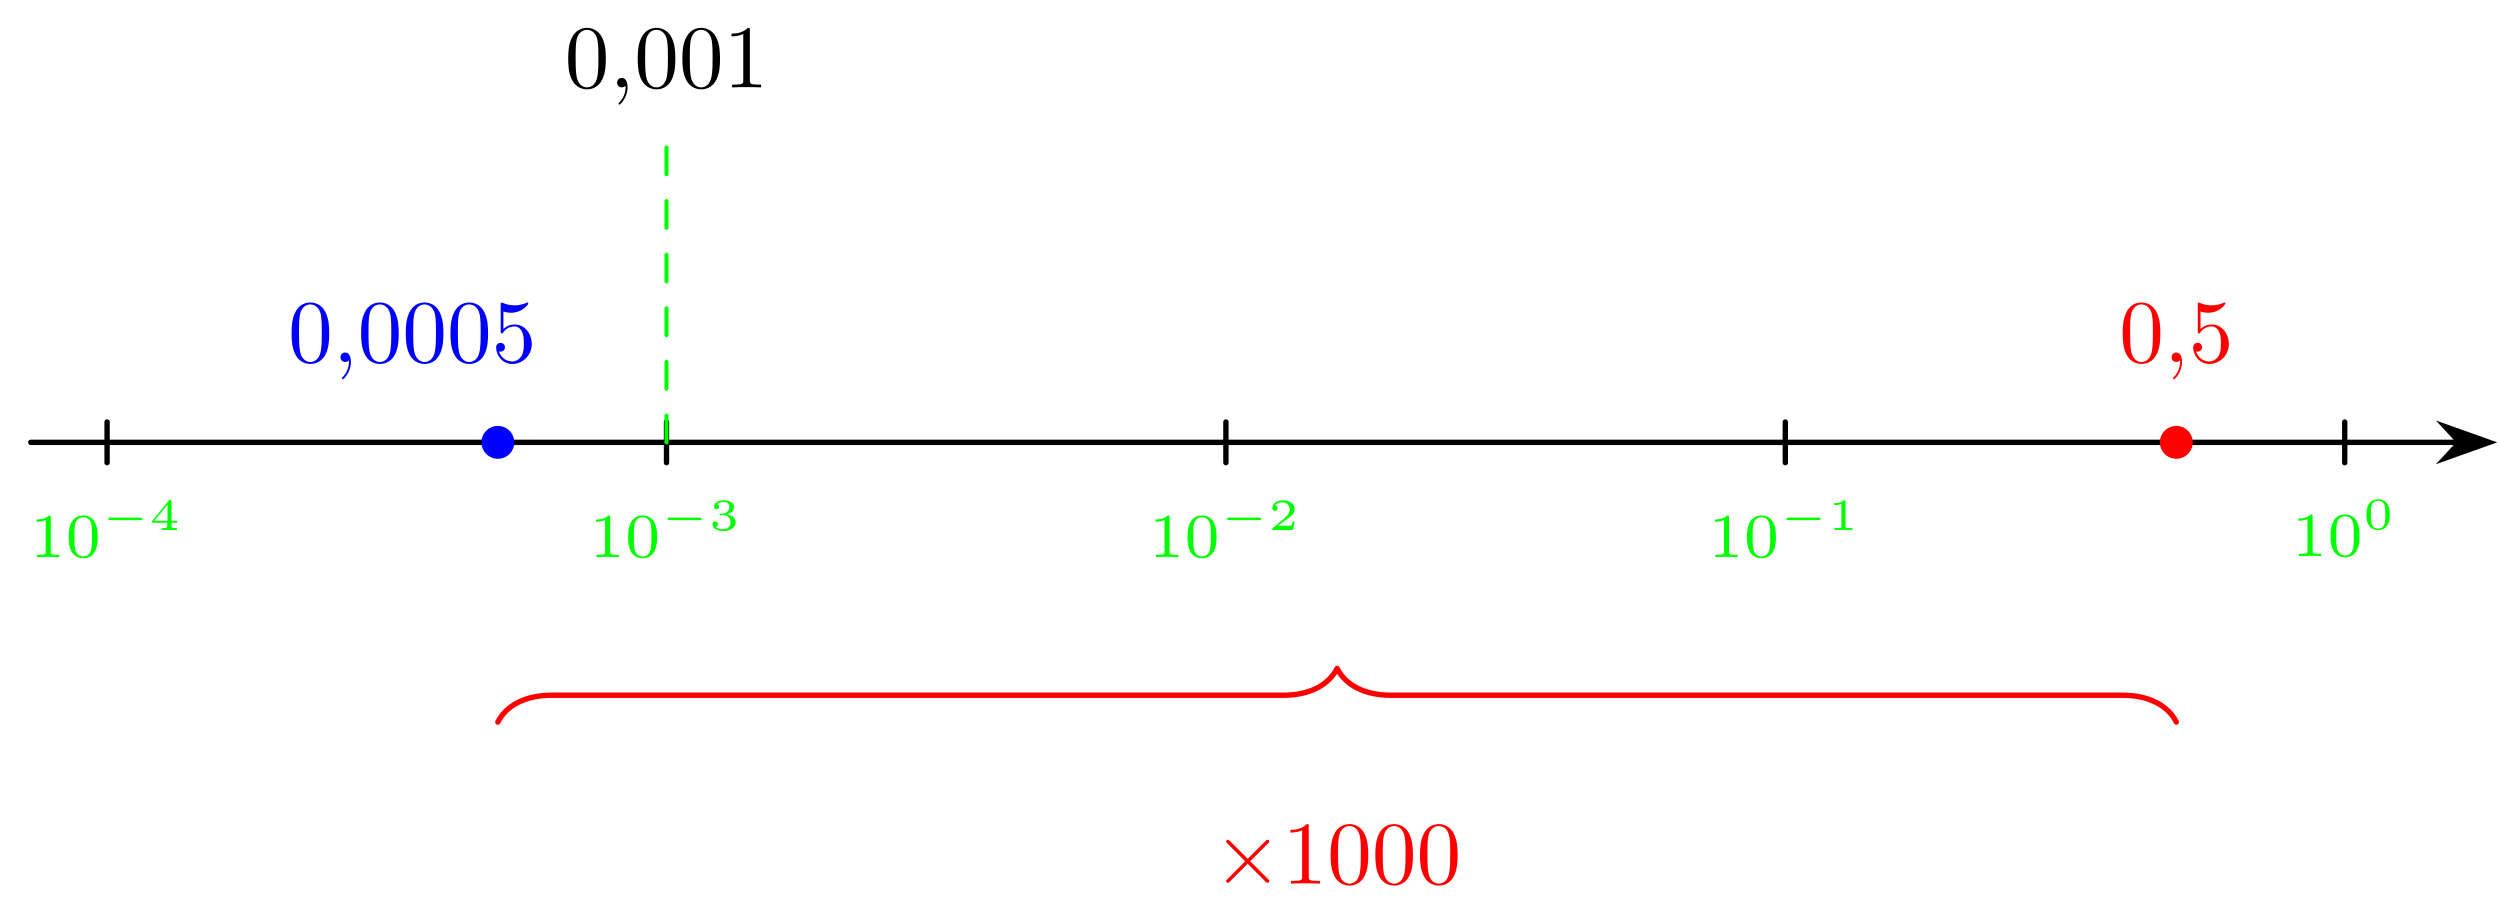
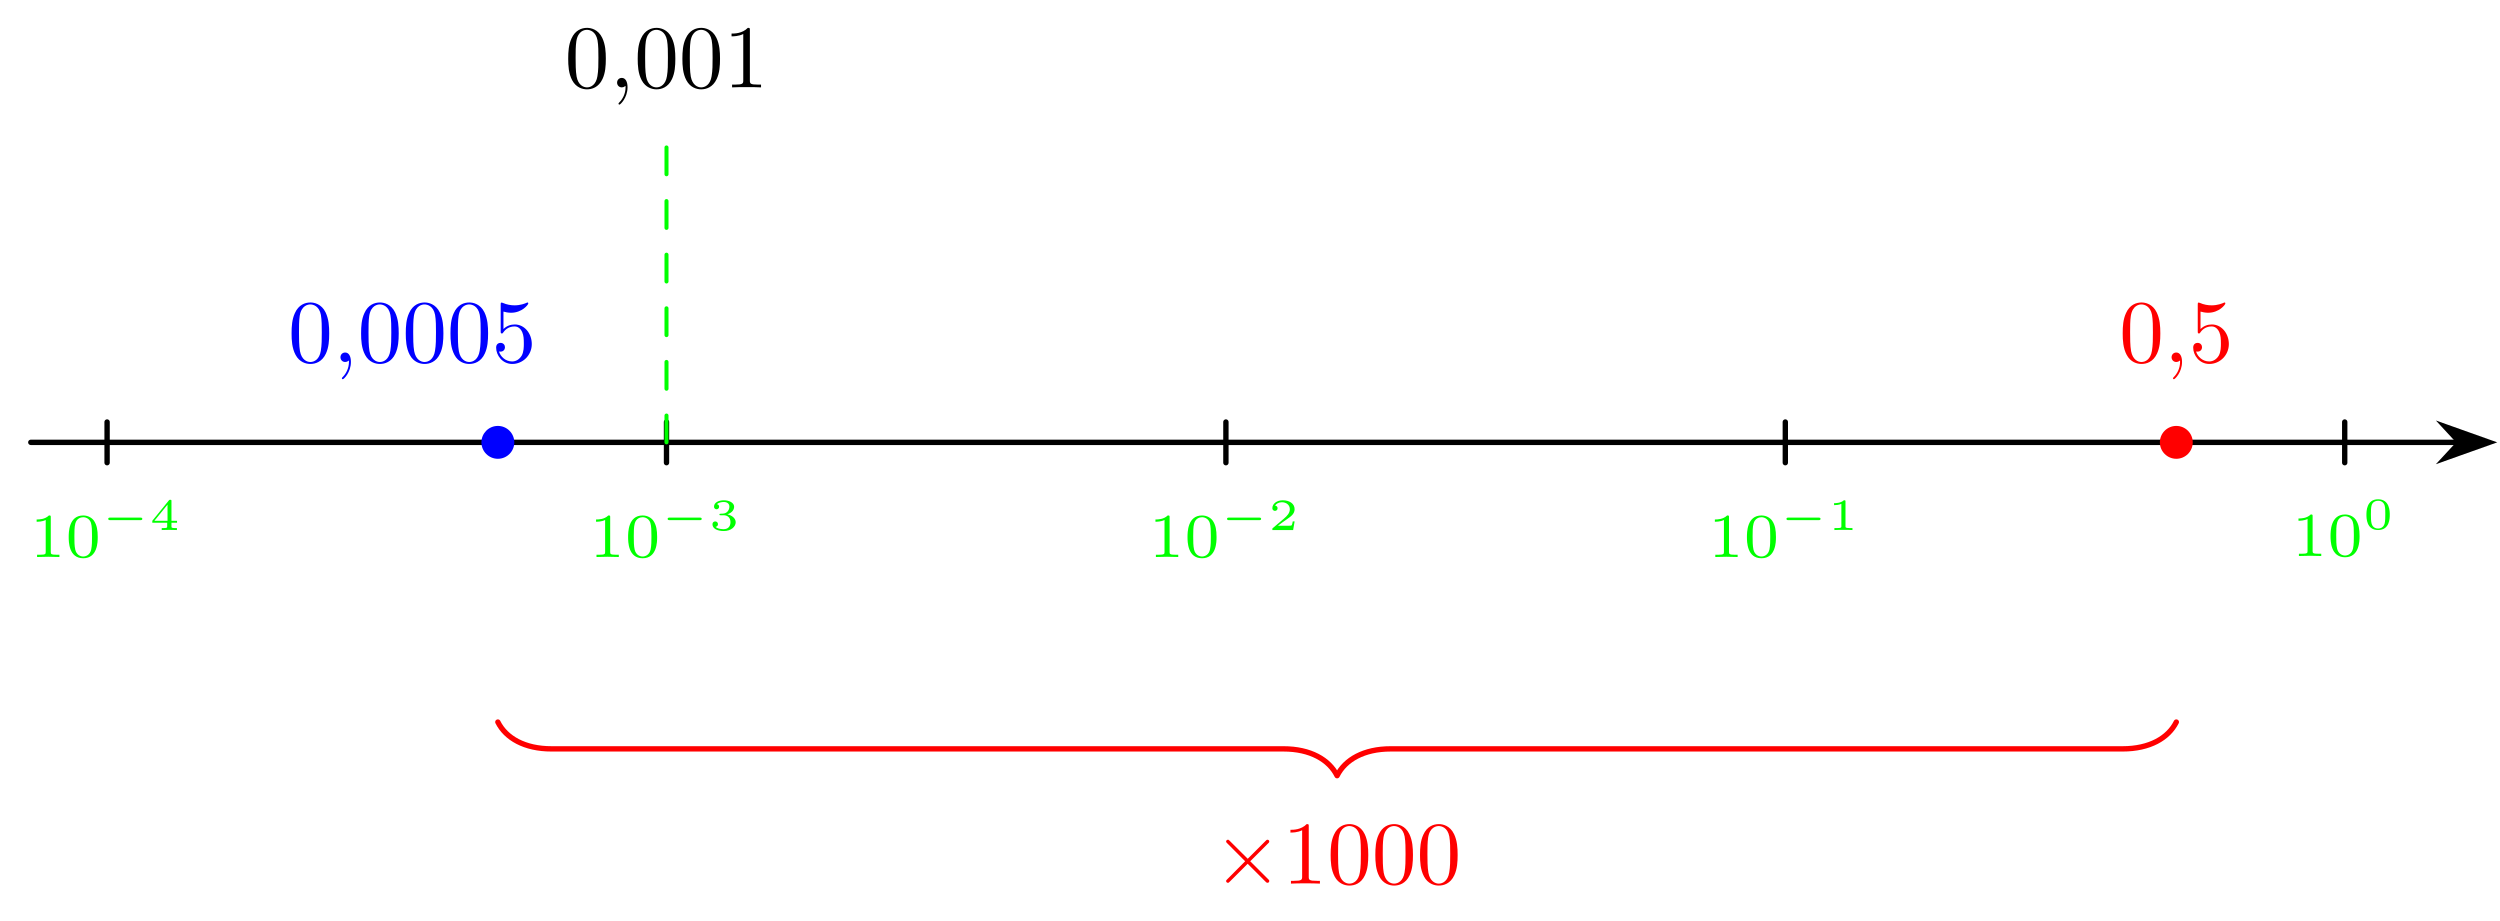
<svg xmlns="http://www.w3.org/2000/svg" xmlns:xlink="http://www.w3.org/1999/xlink" version="1.1" width="376.23pt" height="138.58pt" viewBox="-72 -72 278.689 102.655">
  <defs>
    <path id="velikost-deformacij-g0-2" d="M3.875-2.77L1.883-4.752C1.763-4.872 1.743-4.892 1.664-4.892C1.564-4.892 1.465-4.802 1.465-4.692C1.465-4.623 1.484-4.603 1.594-4.493L3.587-2.491L1.594-.488C1.484-.379 1.465-.359 1.465-.289C1.465-.179 1.564-.09 1.664-.09C1.743-.09 1.763-.11 1.883-.229L3.866-2.212L5.928-.149C5.948-.139 6.017-.09 6.077-.09C6.197-.09 6.276-.179 6.276-.289C6.276-.309 6.276-.349 6.247-.399C6.237-.418 4.653-1.983 4.154-2.491L5.978-4.314C6.027-4.374 6.177-4.503 6.227-4.563C6.237-4.583 6.276-4.623 6.276-4.692C6.276-4.802 6.197-4.892 6.077-4.892C5.998-4.892 5.958-4.852 5.848-4.742L3.875-2.77Z" />
    <path id="velikost-deformacij-g1-0" d="M4.384-1.106C4.463-1.106 4.598-1.106 4.598-1.245S4.463-1.385 4.384-1.385H1.011C.932-1.385 .797-1.385 .797-1.245S.932-1.106 1.011-1.106H4.384Z" />
    <path id="velikost-deformacij-g2-59" d="M2.022-.01C2.022-.667 1.773-1.056 1.385-1.056C1.056-1.056 .857-.807 .857-.528C.857-.259 1.056 0 1.385 0C1.504 0 1.634-.04 1.733-.13C1.763-.149 1.773-.159 1.783-.159S1.803-.149 1.803-.01C1.803 .727 1.455 1.325 1.126 1.654C1.016 1.763 1.016 1.783 1.016 1.813C1.016 1.883 1.066 1.923 1.116 1.923C1.225 1.923 2.022 1.156 2.022-.01Z" />
    <path id="velikost-deformacij-g3-48" d="M4.583-3.188C4.583-3.985 4.533-4.782 4.184-5.519C3.726-6.476 2.909-6.635 2.491-6.635C1.893-6.635 1.166-6.376 .757-5.45C.438-4.762 .389-3.985 .389-3.188C.389-2.441 .428-1.544 .837-.787C1.265 .02 1.993 .219 2.481 .219C3.019 .219 3.776 .01 4.214-.936C4.533-1.624 4.583-2.401 4.583-3.188ZM2.481 0C2.092 0 1.504-.249 1.325-1.205C1.215-1.803 1.215-2.72 1.215-3.308C1.215-3.945 1.215-4.603 1.295-5.141C1.484-6.326 2.232-6.416 2.481-6.416C2.809-6.416 3.467-6.237 3.656-5.25C3.756-4.692 3.756-3.935 3.756-3.308C3.756-2.56 3.756-1.883 3.646-1.245C3.497-.299 2.929 0 2.481 0Z" />
    <path id="velikost-deformacij-g3-49" d="M2.929-6.376C2.929-6.615 2.929-6.635 2.7-6.635C2.082-5.998 1.205-5.998 .887-5.998V-5.689C1.086-5.689 1.674-5.689 2.192-5.948V-.787C2.192-.428 2.162-.309 1.265-.309H.946V0C1.295-.03 2.162-.03 2.56-.03S3.826-.03 4.174 0V-.309H3.856C2.959-.309 2.929-.418 2.929-.787V-6.376Z" />
    <path id="velikost-deformacij-g3-53" d="M4.473-2.002C4.473-3.188 3.656-4.184 2.58-4.184C2.102-4.184 1.674-4.025 1.315-3.676V-5.619C1.514-5.559 1.843-5.489 2.162-5.489C3.387-5.489 4.085-6.396 4.085-6.526C4.085-6.585 4.055-6.635 3.985-6.635C3.975-6.635 3.955-6.635 3.905-6.605C3.706-6.516 3.218-6.316 2.55-6.316C2.152-6.316 1.694-6.386 1.225-6.595C1.146-6.625 1.126-6.625 1.106-6.625C1.006-6.625 1.006-6.545 1.006-6.386V-3.437C1.006-3.258 1.006-3.178 1.146-3.178C1.215-3.178 1.235-3.208 1.275-3.268C1.385-3.427 1.753-3.965 2.56-3.965C3.078-3.965 3.328-3.507 3.407-3.328C3.567-2.959 3.587-2.57 3.587-2.072C3.587-1.724 3.587-1.126 3.347-.707C3.108-.319 2.74-.06 2.281-.06C1.554-.06 .986-.588 .817-1.176C.847-1.166 .877-1.156 .986-1.156C1.315-1.156 1.484-1.405 1.484-1.644S1.315-2.132 .986-2.132C.847-2.132 .498-2.062 .498-1.604C.498-.747 1.186 .219 2.301 .219C3.457 .219 4.473-.737 4.473-2.002Z" />
    <path id="velikost-deformacij-g4-48" d="M3.599-2.225C3.599-2.992 3.508-3.543 3.187-4.031C2.971-4.352 2.538-4.631 1.981-4.631C.363-4.631 .363-2.727 .363-2.225S.363 .139 1.981 .139S3.599-1.723 3.599-2.225ZM1.981-.056C1.66-.056 1.234-.244 1.095-.816C.997-1.227 .997-1.799 .997-2.315C.997-2.824 .997-3.354 1.102-3.738C1.248-4.289 1.695-4.435 1.981-4.435C2.357-4.435 2.72-4.205 2.845-3.801C2.957-3.424 2.964-2.922 2.964-2.315C2.964-1.799 2.964-1.283 2.873-.844C2.734-.209 2.26-.056 1.981-.056Z" />
    <path id="velikost-deformacij-g4-49" d="M2.336-4.435C2.336-4.624 2.322-4.631 2.127-4.631C1.681-4.191 1.046-4.184 .76-4.184V-3.933C.928-3.933 1.388-3.933 1.771-4.129V-.572C1.771-.342 1.771-.251 1.074-.251H.809V0C.934-.007 1.792-.028 2.05-.028C2.267-.028 3.145-.007 3.299 0V-.251H3.034C2.336-.251 2.336-.342 2.336-.572V-4.435Z" />
    <path id="velikost-deformacij-g5-48" d="M2.994-1.594C2.994-1.953 2.994-3.318 1.694-3.318S.394-1.953 .394-1.594C.394-1.23 .394 .11 1.694 .11S2.994-1.23 2.994-1.594ZM1.694-.055C1.509-.055 1.091-.12 .966-.623C.897-.892 .892-1.245 .892-1.654C.892-2.022 .892-2.366 .971-2.65C1.096-3.068 1.479-3.153 1.694-3.153C2.062-3.153 2.326-2.964 2.426-2.615C2.496-2.361 2.496-1.948 2.496-1.654C2.496-1.315 2.496-.912 2.421-.613C2.291-.13 1.893-.055 1.694-.055Z" />
    <path id="velikost-deformacij-g5-49" d="M1.983-3.168C1.983-3.318 1.968-3.318 1.803-3.318C1.45-2.999 .897-2.999 .797-2.999H.712V-2.78H.797C.912-2.78 1.235-2.795 1.524-2.919V-.428C1.524-.274 1.524-.219 .996-.219H.747V0C1.021-.02 1.465-.02 1.753-.02S2.486-.02 2.76 0V-.219H2.511C1.983-.219 1.983-.274 1.983-.428V-3.168Z" />
    <path id="velikost-deformacij-g5-50" d="M2.934-.961H2.725C2.71-.867 2.66-.558 2.58-.508C2.54-.478 2.122-.478 2.047-.478H1.071C1.4-.722 1.768-1.001 2.067-1.2C2.516-1.509 2.934-1.798 2.934-2.326C2.934-2.964 2.331-3.318 1.619-3.318C.946-3.318 .453-2.929 .453-2.441C.453-2.182 .672-2.137 .742-2.137C.877-2.137 1.036-2.227 1.036-2.431C1.036-2.61 .907-2.71 .752-2.725C.892-2.949 1.181-3.098 1.514-3.098C1.998-3.098 2.401-2.809 2.401-2.321C2.401-1.903 2.112-1.584 1.729-1.26L.513-.229C.463-.184 .458-.184 .453-.149V0H2.77L2.934-.961Z" />
    <path id="velikost-deformacij-g5-51" d="M1.644-1.649C2.102-1.649 2.406-1.365 2.406-.872C2.406-.364 2.092-.095 1.649-.095C1.594-.095 1.001-.095 .747-.354C.951-.384 1.011-.538 1.011-.658C1.011-.842 .872-.961 .707-.961C.548-.961 .399-.857 .399-.648C.399-.13 .986 .11 1.664 .11C2.481 .11 2.989-.384 2.989-.867C2.989-1.275 2.625-1.624 2.057-1.753C2.655-1.948 2.814-2.326 2.814-2.605C2.814-3.014 2.306-3.318 1.679-3.318C1.066-3.318 .573-3.059 .573-2.61C.573-2.376 .762-2.316 .857-2.316C1.001-2.316 1.141-2.421 1.141-2.6C1.141-2.715 1.081-2.854 .902-2.884C1.116-3.113 1.559-3.128 1.664-3.128C2.027-3.128 2.286-2.944 2.286-2.605C2.286-2.316 2.097-1.863 1.574-1.833C1.435-1.828 1.415-1.823 1.285-1.818C1.23-1.813 1.176-1.808 1.176-1.733C1.176-1.649 1.225-1.649 1.315-1.649H1.644Z" />
    <path id="velikost-deformacij-g5-52" d="M3.073-.812V-1.031H2.451V-3.223C2.451-3.342 2.446-3.372 2.316-3.372C2.217-3.372 2.212-3.367 2.157-3.298L.314-1.031V-.812H1.973V-.423C1.973-.269 1.973-.219 1.539-.219H1.365V0C1.599-.01 1.923-.02 2.212-.02S2.819-.01 3.059 0V-.219H2.884C2.451-.219 2.451-.269 2.451-.423V-.812H3.073ZM2.012-2.834V-1.031H.548L2.012-2.834Z" />
  </defs>
  <g id="velikost-deformacij-page1">
    <g stroke-miterlimit="10" transform="translate(-60.06587,-22.68688)scale(0.996264,-0.996264)">
      <g fill="#000" stroke="#000">
        <g stroke-width="0.4">
          <g stroke-width="0.6">
            <g stroke-linecap="round">
              <g stroke-linejoin="round">
                <g class="del" data-del="os">
                  <path d="M-8.536 0H263.103" fill="none" />
                  <g transform="translate(260.627,0.0)">
                    <g stroke-dasharray="none" stroke-dashoffset="0.0">
                      <g stroke-linejoin="miter">
                        <path d="M5.93 0L1.005 1.754L2.626 0L1.005-1.754Z" />
                      </g>
                    </g>
                  </g>
                  <path d="M0 2.276V-2.276" fill="none" />
                  <g fill="#0f0" stroke="#0f0">
                    <g fill="#0f0" stroke="#0f0">
</g>
                    <g transform="translate(-8.6459,-12.82956)">
                      <g stroke="none" transform="scale(-1.00375,1.00375)translate(-60.06587,-22.68688)scale(-1,-1)">
                        <g fill="#0f0">
                          <g stroke="none">
                            <g fill="#0f0">
                              <use x="-60.066" y="-22.687" xlink:href="#velikost-deformacij-g4-49" />
                              <use x="-56.095" y="-22.687" xlink:href="#velikost-deformacij-g4-48" />
                              <use x="-52.123" y="-25.693" xlink:href="#velikost-deformacij-g1-0" />
                              <use x="-46.727" y="-25.693" xlink:href="#velikost-deformacij-g5-52" />
                            </g>
                          </g>
                        </g>
                      </g>
                    </g>
                  </g>
                  <path d="M62.596 2.276V-2.276" fill="none" />
                  <g fill="#0f0" stroke="#0f0">
                    <g fill="#0f0" stroke="#0f0">
</g>
                    <g transform="translate(53.95004,-12.82956)">
                      <g stroke="none" transform="scale(-1.00375,1.00375)translate(-60.06587,-22.68688)scale(-1,-1)">
                        <g fill="#0f0">
                          <g stroke="none">
                            <g fill="#0f0">
                              <use x="-60.066" y="-22.687" xlink:href="#velikost-deformacij-g4-49" />
                              <use x="-56.095" y="-22.687" xlink:href="#velikost-deformacij-g4-48" />
                              <use x="-52.123" y="-25.693" xlink:href="#velikost-deformacij-g1-0" />
                              <use x="-46.727" y="-25.693" xlink:href="#velikost-deformacij-g5-51" />
                            </g>
                          </g>
                        </g>
                      </g>
                    </g>
                  </g>
                  <path d="M125.192 2.276V-2.276" fill="none" />
                  <g fill="#0f0" stroke="#0f0">
                    <g fill="#0f0" stroke="#0f0">
</g>
                    <g transform="translate(116.546,-12.82956)">
                      <g stroke="none" transform="scale(-1.00375,1.00375)translate(-60.06587,-22.68688)scale(-1,-1)">
                        <g fill="#0f0">
                          <g stroke="none">
                            <g fill="#0f0">
                              <use x="-60.066" y="-22.687" xlink:href="#velikost-deformacij-g4-49" />
                              <use x="-56.095" y="-22.687" xlink:href="#velikost-deformacij-g4-48" />
                              <use x="-52.123" y="-25.693" xlink:href="#velikost-deformacij-g1-0" />
                              <use x="-46.727" y="-25.693" xlink:href="#velikost-deformacij-g5-50" />
                            </g>
                          </g>
                        </g>
                      </g>
                    </g>
                  </g>
                  <path d="M187.788 2.276V-2.276" fill="none" />
                  <g fill="#0f0" stroke="#0f0">
                    <g fill="#0f0" stroke="#0f0">
</g>
                    <g transform="translate(179.1424,-12.82956)">
                      <g stroke="none" transform="scale(-1.00375,1.00375)translate(-60.06587,-22.68688)scale(-1,-1)">
                        <g fill="#0f0">
                          <g stroke="none">
                            <g fill="#0f0">
                              <use x="-60.066" y="-22.687" xlink:href="#velikost-deformacij-g4-49" />
                              <use x="-56.095" y="-22.687" xlink:href="#velikost-deformacij-g4-48" />
                              <use x="-52.123" y="-25.693" xlink:href="#velikost-deformacij-g1-0" />
                              <use x="-46.727" y="-25.693" xlink:href="#velikost-deformacij-g5-49" />
                            </g>
                          </g>
                        </g>
                      </g>
                    </g>
                  </g>
                  <path d="M250.384 2.276V-2.276" fill="none" />
                  <g fill="#0f0" stroke="#0f0">
                    <g fill="#0f0" stroke="#0f0">
</g>
                    <g transform="translate(244.4467,-12.71841)">
                      <g stroke="none" transform="scale(-1.00375,1.00375)translate(-60.06587,-22.68688)scale(-1,-1)">
                        <g fill="#0f0">
                          <g stroke="none">
                            <g fill="#0f0">
                              <use x="-60.066" y="-22.687" xlink:href="#velikost-deformacij-g4-49" />
                              <use x="-56.095" y="-22.687" xlink:href="#velikost-deformacij-g4-48" />
                              <use x="-52.123" y="-25.693" xlink:href="#velikost-deformacij-g5-48" />
                            </g>
                          </g>
                        </g>
                      </g>
                    </g>
                  </g>
                </g>
                <g class="del" data-del="jeklo">
                  <g fill="#00f" stroke="#00f">
                    <g fill="#00f" stroke="#00f">
                      <path d="M45.565 0C45.565 1.015 44.742 1.839 43.726 1.839S41.888 1.015 41.888 0S42.711-1.839 43.726-1.839S45.565-1.015 45.565 0ZM43.726 0" stroke="none" />
                    </g>
                    <g transform="translate(43.72629,0.0)">
                      <g stroke="none" transform="scale(-1.00375,1.00375)translate(-60.06587,-22.68688)scale(-1,-1)">
                        <g fill="#00f">
                          <g stroke="none" />
                        </g>
                      </g>
                    </g>
                  </g>
                  <g fill="#00f" stroke="#00f">
                    <g fill="#00f" stroke="#00f">
</g>
                    <g transform="translate(20.25427,8.99161)">
                      <g stroke="none" transform="scale(-1.00375,1.00375)translate(-60.06587,-22.68688)scale(-1,-1)">
                        <g fill="#00f">
                          <g stroke="none">
                            <g fill="#00f">
                              <use x="-60.066" y="-22.687" xlink:href="#velikost-deformacij-g3-48" />
                              <use x="-55.085" y="-22.687" xlink:href="#velikost-deformacij-g2-59" />
                              <use x="-52.317" y="-22.687" xlink:href="#velikost-deformacij-g3-48" />
                              <use x="-47.336" y="-22.687" xlink:href="#velikost-deformacij-g3-48" />
                              <use x="-42.354" y="-22.687" xlink:href="#velikost-deformacij-g3-48" />
                              <use x="-37.373" y="-22.687" xlink:href="#velikost-deformacij-g3-53" />
                            </g>
                          </g>
                        </g>
                      </g>
                    </g>
                  </g>
                </g>
                <g class="del" data-del="meja">
                  <g fill="#0f0" stroke="#0f0">
                    <g stroke-dasharray="3.0,3.0" stroke-dashoffset="0.0">
                      <g stroke-width="0.45">
                        <path d="M62.596 0V34.143" fill="none" />
                      </g>
                    </g>
                  </g>
                  <g transform="translate(51.20703,39.72063)">
                    <g stroke="none" transform="scale(-1.00375,1.00375)translate(-60.06587,-22.68688)scale(-1,-1)">
                      <g fill="#000">
                        <g stroke="none">
                          <use x="-60.066" y="-22.687" xlink:href="#velikost-deformacij-g3-48" />
                          <use x="-55.085" y="-22.687" xlink:href="#velikost-deformacij-g2-59" />
                          <use x="-52.317" y="-22.687" xlink:href="#velikost-deformacij-g3-48" />
                          <use x="-47.336" y="-22.687" xlink:href="#velikost-deformacij-g3-48" />
                          <use x="-42.354" y="-22.687" xlink:href="#velikost-deformacij-g3-49" />
                        </g>
                      </g>
                    </g>
                  </g>
                </g>
                <g class="del" data-del="trak">
                  <g fill="#f00" stroke="#f00">
                    <g fill="#f00" stroke="#f00">
                      <path d="M233.378 0C233.378 1.015 232.555 1.839 231.54 1.839C230.524 1.839 229.701 1.015 229.701 0S230.524-1.839 231.54-1.839C232.555-1.839 233.378-1.015 233.378 0ZM231.54 0" stroke="none" />
                    </g>
                    <g transform="translate(231.5397,0.0)">
                      <g stroke="none" transform="scale(-1.00375,1.00375)translate(-60.06587,-22.68688)scale(-1,-1)">
                        <g fill="#f00">
                          <g stroke="none" />
                        </g>
                      </g>
                    </g>
                  </g>
                  <g fill="#f00" stroke="#f00">
                    <g fill="#f00" stroke="#f00">
</g>
                    <g transform="translate(225.1508,8.99161)">
                      <g stroke="none" transform="scale(-1.00375,1.00375)translate(-60.06587,-22.68688)scale(-1,-1)">
                        <g fill="#f00">
                          <g stroke="none">
                            <g fill="#f00">
                              <use x="-60.066" y="-22.687" xlink:href="#velikost-deformacij-g3-48" />
                              <use x="-55.085" y="-22.687" xlink:href="#velikost-deformacij-g2-59" />
                              <use x="-52.317" y="-22.687" xlink:href="#velikost-deformacij-g3-53" />
                            </g>
                          </g>
                        </g>
                      </g>
                    </g>
                  </g>
                </g>
                <g class="del" data-del="tisoc">
                  <g fill="#f00" stroke="#f00">
-                     <path d="M43.726-31.298C44.626-29.498 46.726-28.298 49.726-28.298H131.633C134.633-28.298 136.733-27.098 137.633-25.298C138.533-27.098 140.633-28.298 143.633-28.298H225.54C228.54-28.298 230.64-29.498 231.54-31.298" fill="none" />
+                     <path d="M43.726-31.298C44.626-33.098 46.726-34.298 49.726-34.298H131.633C134.633-34.298 136.733-35.498 137.633-37.298C138.533-35.498 140.633-34.298 143.633-34.298H225.54C228.54-34.298 230.64-33.098 231.54-31.298" fill="none" />
                    <g transform="translate(123.7441,-49.37561)">
                      <g stroke="none" transform="scale(-1.00375,1.00375)translate(-60.06587,-22.68688)scale(-1,-1)">
                        <g fill="#f00">
                          <g stroke="none">
                            <g fill="#f00">
                              <use x="-60.066" y="-22.687" xlink:href="#velikost-deformacij-g0-2" />
                              <use x="-52.317" y="-22.687" xlink:href="#velikost-deformacij-g3-49" />
                              <use x="-47.336" y="-22.687" xlink:href="#velikost-deformacij-g3-48" />
                              <use x="-42.354" y="-22.687" xlink:href="#velikost-deformacij-g3-48" />
                              <use x="-37.373" y="-22.687" xlink:href="#velikost-deformacij-g3-48" />
                            </g>
                          </g>
                        </g>
                      </g>
                    </g>
                  </g>
                </g>
              </g>
            </g>
          </g>
        </g>
      </g>
    </g>
  </g>
</svg>
